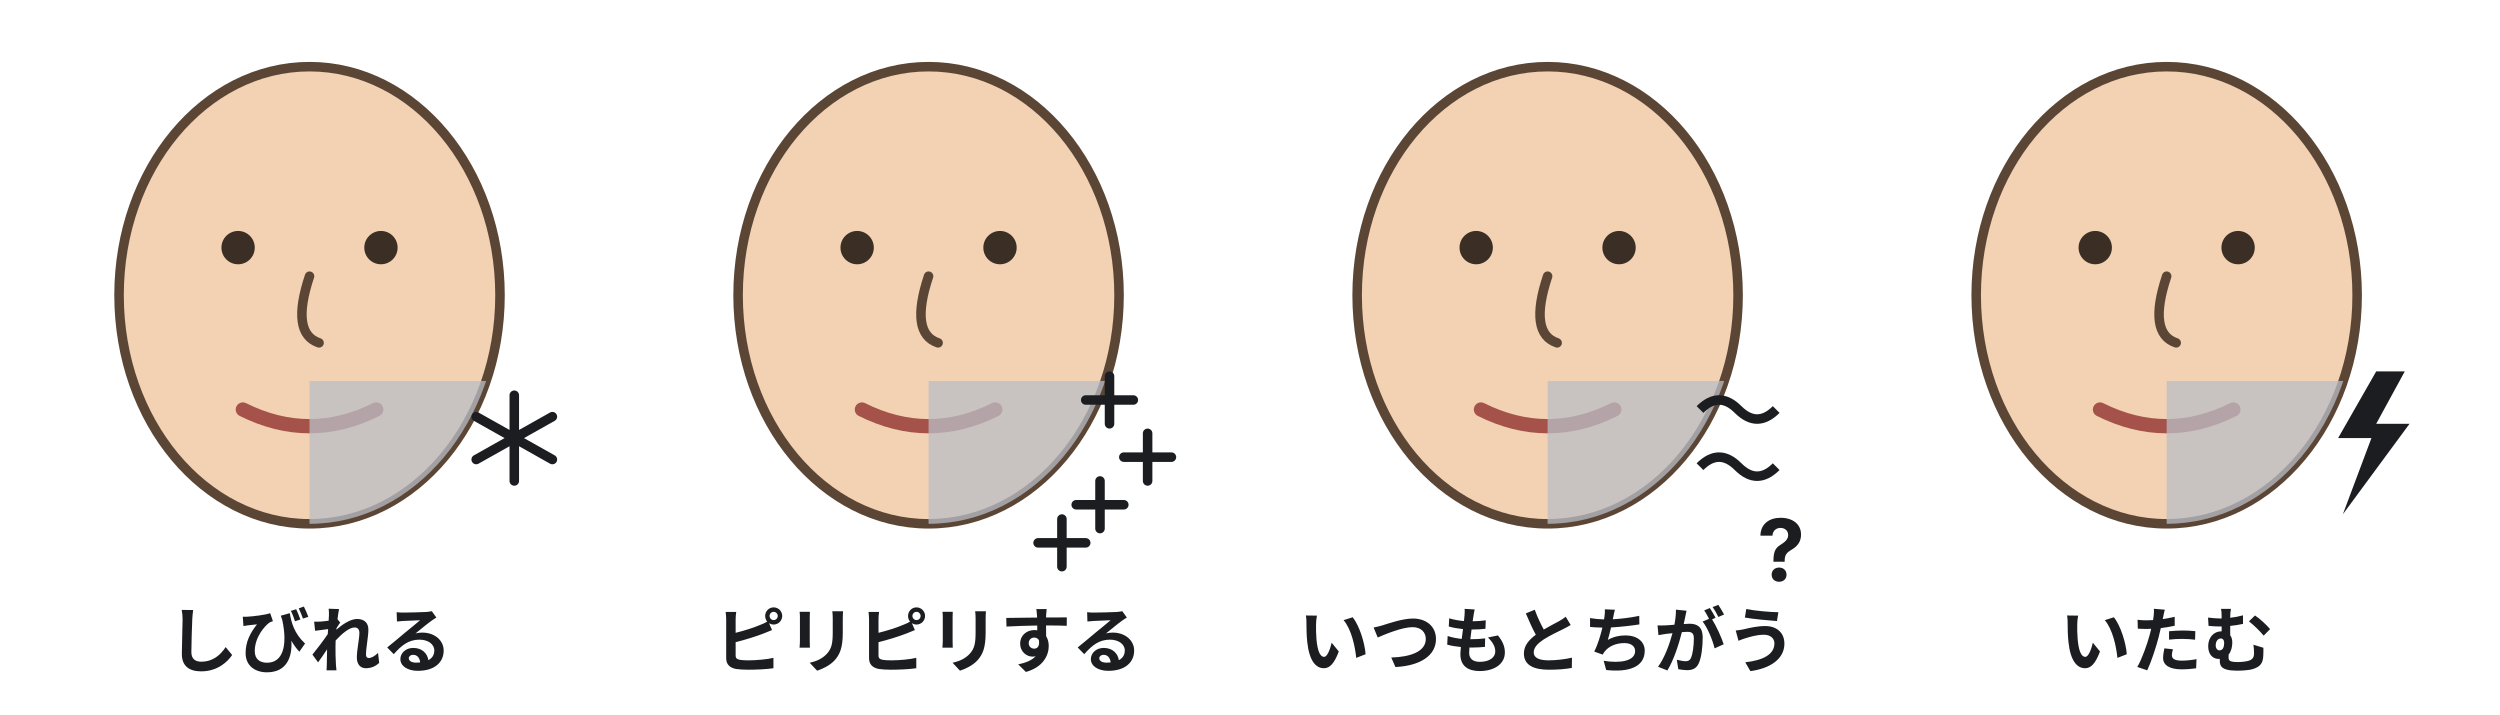
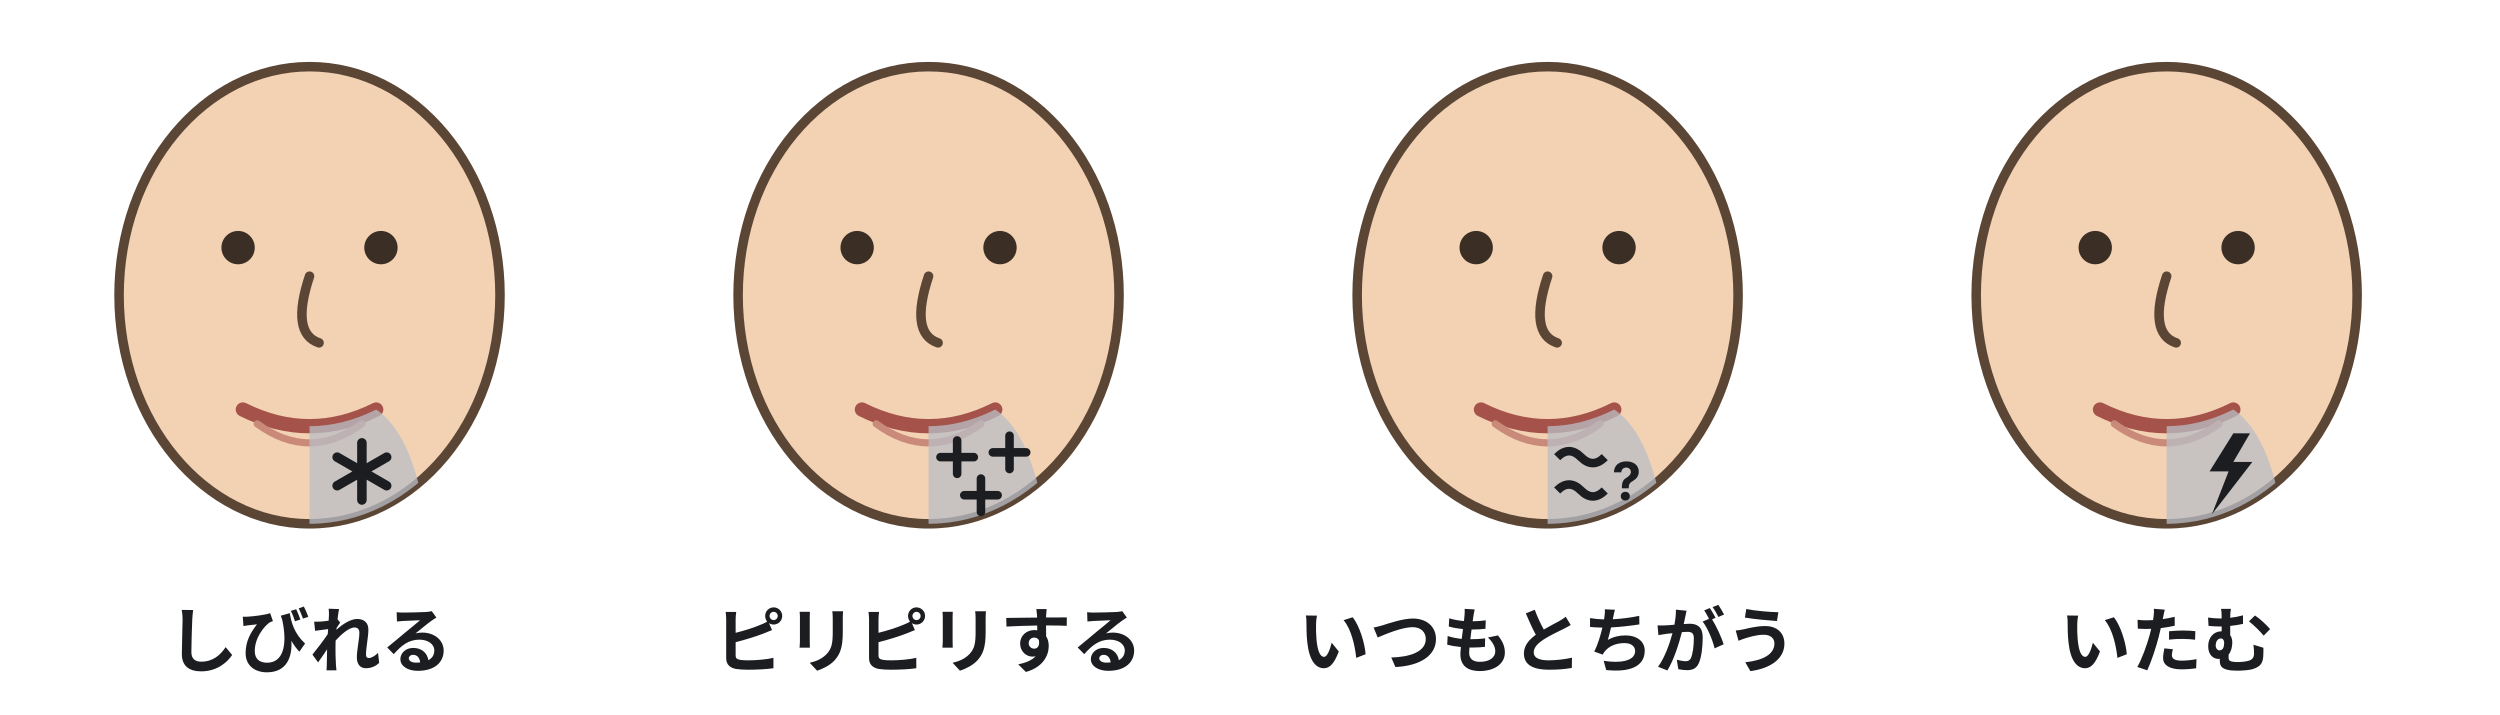
<svg xmlns="http://www.w3.org/2000/svg" viewBox="-5 0 525 150" role="img">
  <g transform="translate(0 0)">
    <clipPath id="head0">
      <ellipse cx="60" cy="62" rx="40" ry="48" />
    </clipPath>
    <ellipse cx="60" cy="62" rx="40" ry="48" fill="#f3d2b3" stroke="#5b4636" stroke-width="2" />
    <circle cx="45" cy="52" r="3.5" fill="#3a2e25" />
    <circle cx="75" cy="52" r="3.5" fill="#3a2e25" />
    <path d="M60 58 q-4 12 2 14" fill="none" stroke="#5b4636" stroke-width="2" stroke-linecap="round" />
    <path d="M46 86 q14 7 28 0" fill="none" stroke="#a5534a" stroke-width="3" stroke-linecap="round" />
-     <path d="M60 80 h40 v40 h-40 z" clip-path="url(#head0)" fill="#b9bec6" opacity=".75" />
-     <g stroke="#1b1d21" stroke-width="2" stroke-linecap="round" transform="translate(103 92)">
-       <path d="M0 -9V9M-8 -4.5L8 4.5M-8 4.5L8 -4.5" />
+     <path d="M49 89 q11 8 22 0" fill="none" stroke="#c98a7a" stroke-width="1.5" stroke-linecap="round" />
+     <path d="M60 89.5 q7 0 14 -3.5 q6 4 9 16 v20 h-23 z" clip-path="url(#head0)" fill="#b9bec6" opacity=".75" />
+     <g stroke="#1b1d21" stroke-width="2" stroke-linecap="round" transform="translate(71 99)">
+       <path d="M0 -6V6M-5.2 -3L5.2 3M-5.2 3L5.2 -3" />
    </g>
    <text x="60" y="140" text-anchor="middle" font-family="system-ui, -apple-system, &quot;Hiragino Sans&quot;, &quot;Noto Sans JP&quot;, sans-serif" font-size="15" font-weight="700" fill="#1b1d21">しびれる</text>
  </g>
  <g transform="translate(130 0)">
    <clipPath id="head1">
      <ellipse cx="60" cy="62" rx="40" ry="48" />
    </clipPath>
    <ellipse cx="60" cy="62" rx="40" ry="48" fill="#f3d2b3" stroke="#5b4636" stroke-width="2" />
    <circle cx="45" cy="52" r="3.5" fill="#3a2e25" />
    <circle cx="75" cy="52" r="3.5" fill="#3a2e25" />
    <path d="M60 58 q-4 12 2 14" fill="none" stroke="#5b4636" stroke-width="2" stroke-linecap="round" />
    <path d="M46 86 q14 7 28 0" fill="none" stroke="#a5534a" stroke-width="3" stroke-linecap="round" />
-     <path d="M60 80 h40 v40 h-40 z" clip-path="url(#head1)" fill="#b9bec6" opacity=".75" />
-     <path d="M98 79v10M93 84h10" stroke="#1b1d21" stroke-width="2" stroke-linecap="round" />
-     <path d="M106 91v10M101 96h10" stroke="#1b1d21" stroke-width="2" stroke-linecap="round" />
-     <path d="M96 101v10M91 106h10" stroke="#1b1d21" stroke-width="2" stroke-linecap="round" />
-     <path d="M88 109v10M83 114h10" stroke="#1b1d21" stroke-width="2" stroke-linecap="round" />
+     <path d="M49 89 q11 8 22 0" fill="none" stroke="#c98a7a" stroke-width="1.5" stroke-linecap="round" />
+     <path d="M60 89.5 q7 0 14 -3.5 q6 4 9 16 v20 h-23 z" clip-path="url(#head1)" fill="#b9bec6" opacity=".75" />
+     <path d="M66 92.5v7M62.5 96h7" stroke="#1b1d21" stroke-width="1.8" stroke-linecap="round" />
+     <path d="M77 91.5v7M73.5 95h7" stroke="#1b1d21" stroke-width="1.8" stroke-linecap="round" />
+     <path d="M71 100.5v7M67.5 104h7" stroke="#1b1d21" stroke-width="1.8" stroke-linecap="round" />
    <text x="60" y="140" text-anchor="middle" font-family="system-ui, -apple-system, &quot;Hiragino Sans&quot;, &quot;Noto Sans JP&quot;, sans-serif" font-size="15" font-weight="700" fill="#1b1d21">ピリピリする</text>
  </g>
  <g transform="translate(260 0)">
    <clipPath id="head2">
      <ellipse cx="60" cy="62" rx="40" ry="48" />
    </clipPath>
    <ellipse cx="60" cy="62" rx="40" ry="48" fill="#f3d2b3" stroke="#5b4636" stroke-width="2" />
    <circle cx="45" cy="52" r="3.5" fill="#3a2e25" />
    <circle cx="75" cy="52" r="3.5" fill="#3a2e25" />
    <path d="M60 58 q-4 12 2 14" fill="none" stroke="#5b4636" stroke-width="2" stroke-linecap="round" />
    <path d="M46 86 q14 7 28 0" fill="none" stroke="#a5534a" stroke-width="3" stroke-linecap="round" />
-     <path d="M60 80 h40 v40 h-40 z" clip-path="url(#head2)" fill="#b9bec6" opacity=".75" />
-     <path d="M92 86 q4 -4 8 0 t8 0M92 98 q4 -4 8 0 t8 0" fill="none" stroke="#1b1d21" stroke-width="2" />
-     <text x="104" y="122" font-family="system-ui, -apple-system, &quot;Hiragino Sans&quot;, &quot;Noto Sans JP&quot;, sans-serif" font-size="18" font-weight="700" fill="#1b1d21">?</text>
+     <path d="M49 89 q11 8 22 0" fill="none" stroke="#c98a7a" stroke-width="1.5" stroke-linecap="round" />
+     <path d="M60 89.5 q7 0 14 -3.5 q6 4 9 16 v20 h-23 z" clip-path="url(#head2)" fill="#b9bec6" opacity=".75" />
+     <path d="M62 96 q2.5 -2.5 5 0 t5 0M62 103 q2.5 -2.5 5 0 t5 0" fill="none" stroke="#1b1d21" stroke-width="1.8" />
+     <text x="73.5" y="105" font-family="system-ui, -apple-system, &quot;Hiragino Sans&quot;, &quot;Noto Sans JP&quot;, sans-serif" font-size="11" font-weight="700" fill="#1b1d21">?</text>
    <text x="60" y="140" text-anchor="middle" font-family="system-ui, -apple-system, &quot;Hiragino Sans&quot;, &quot;Noto Sans JP&quot;, sans-serif" font-size="15" font-weight="700" fill="#1b1d21">いつもとちがう</text>
  </g>
  <g transform="translate(390 0)">
    <clipPath id="head3">
      <ellipse cx="60" cy="62" rx="40" ry="48" />
    </clipPath>
    <ellipse cx="60" cy="62" rx="40" ry="48" fill="#f3d2b3" stroke="#5b4636" stroke-width="2" />
    <circle cx="45" cy="52" r="3.5" fill="#3a2e25" />
    <circle cx="75" cy="52" r="3.5" fill="#3a2e25" />
    <path d="M60 58 q-4 12 2 14" fill="none" stroke="#5b4636" stroke-width="2" stroke-linecap="round" />
    <path d="M46 86 q14 7 28 0" fill="none" stroke="#a5534a" stroke-width="3" stroke-linecap="round" />
-     <path d="M60 80 h40 v40 h-40 z" clip-path="url(#head3)" fill="#b9bec6" opacity=".75" />
-     <path d="M104 78 l-8 14 h7 l-6 16 l14 -19 h-7 l6 -11 z" fill="#1b1d21" />
+     <path d="M49 89 q11 8 22 0" fill="none" stroke="#c98a7a" stroke-width="1.5" stroke-linecap="round" />
+     <path d="M60 89.5 q7 0 14 -3.5 q6 4 9 16 v20 h-23 z" clip-path="url(#head3)" fill="#b9bec6" opacity=".75" />
+     <path d="M74 91 l-5 8 h4 l-3.5 9 l8.5 -11 h-4 l3.5 -6 z" fill="#1b1d21" />
    <text x="60" y="140" text-anchor="middle" font-family="system-ui, -apple-system, &quot;Hiragino Sans&quot;, &quot;Noto Sans JP&quot;, sans-serif" font-size="15" font-weight="700" fill="#1b1d21">いたむ</text>
  </g>
</svg>
